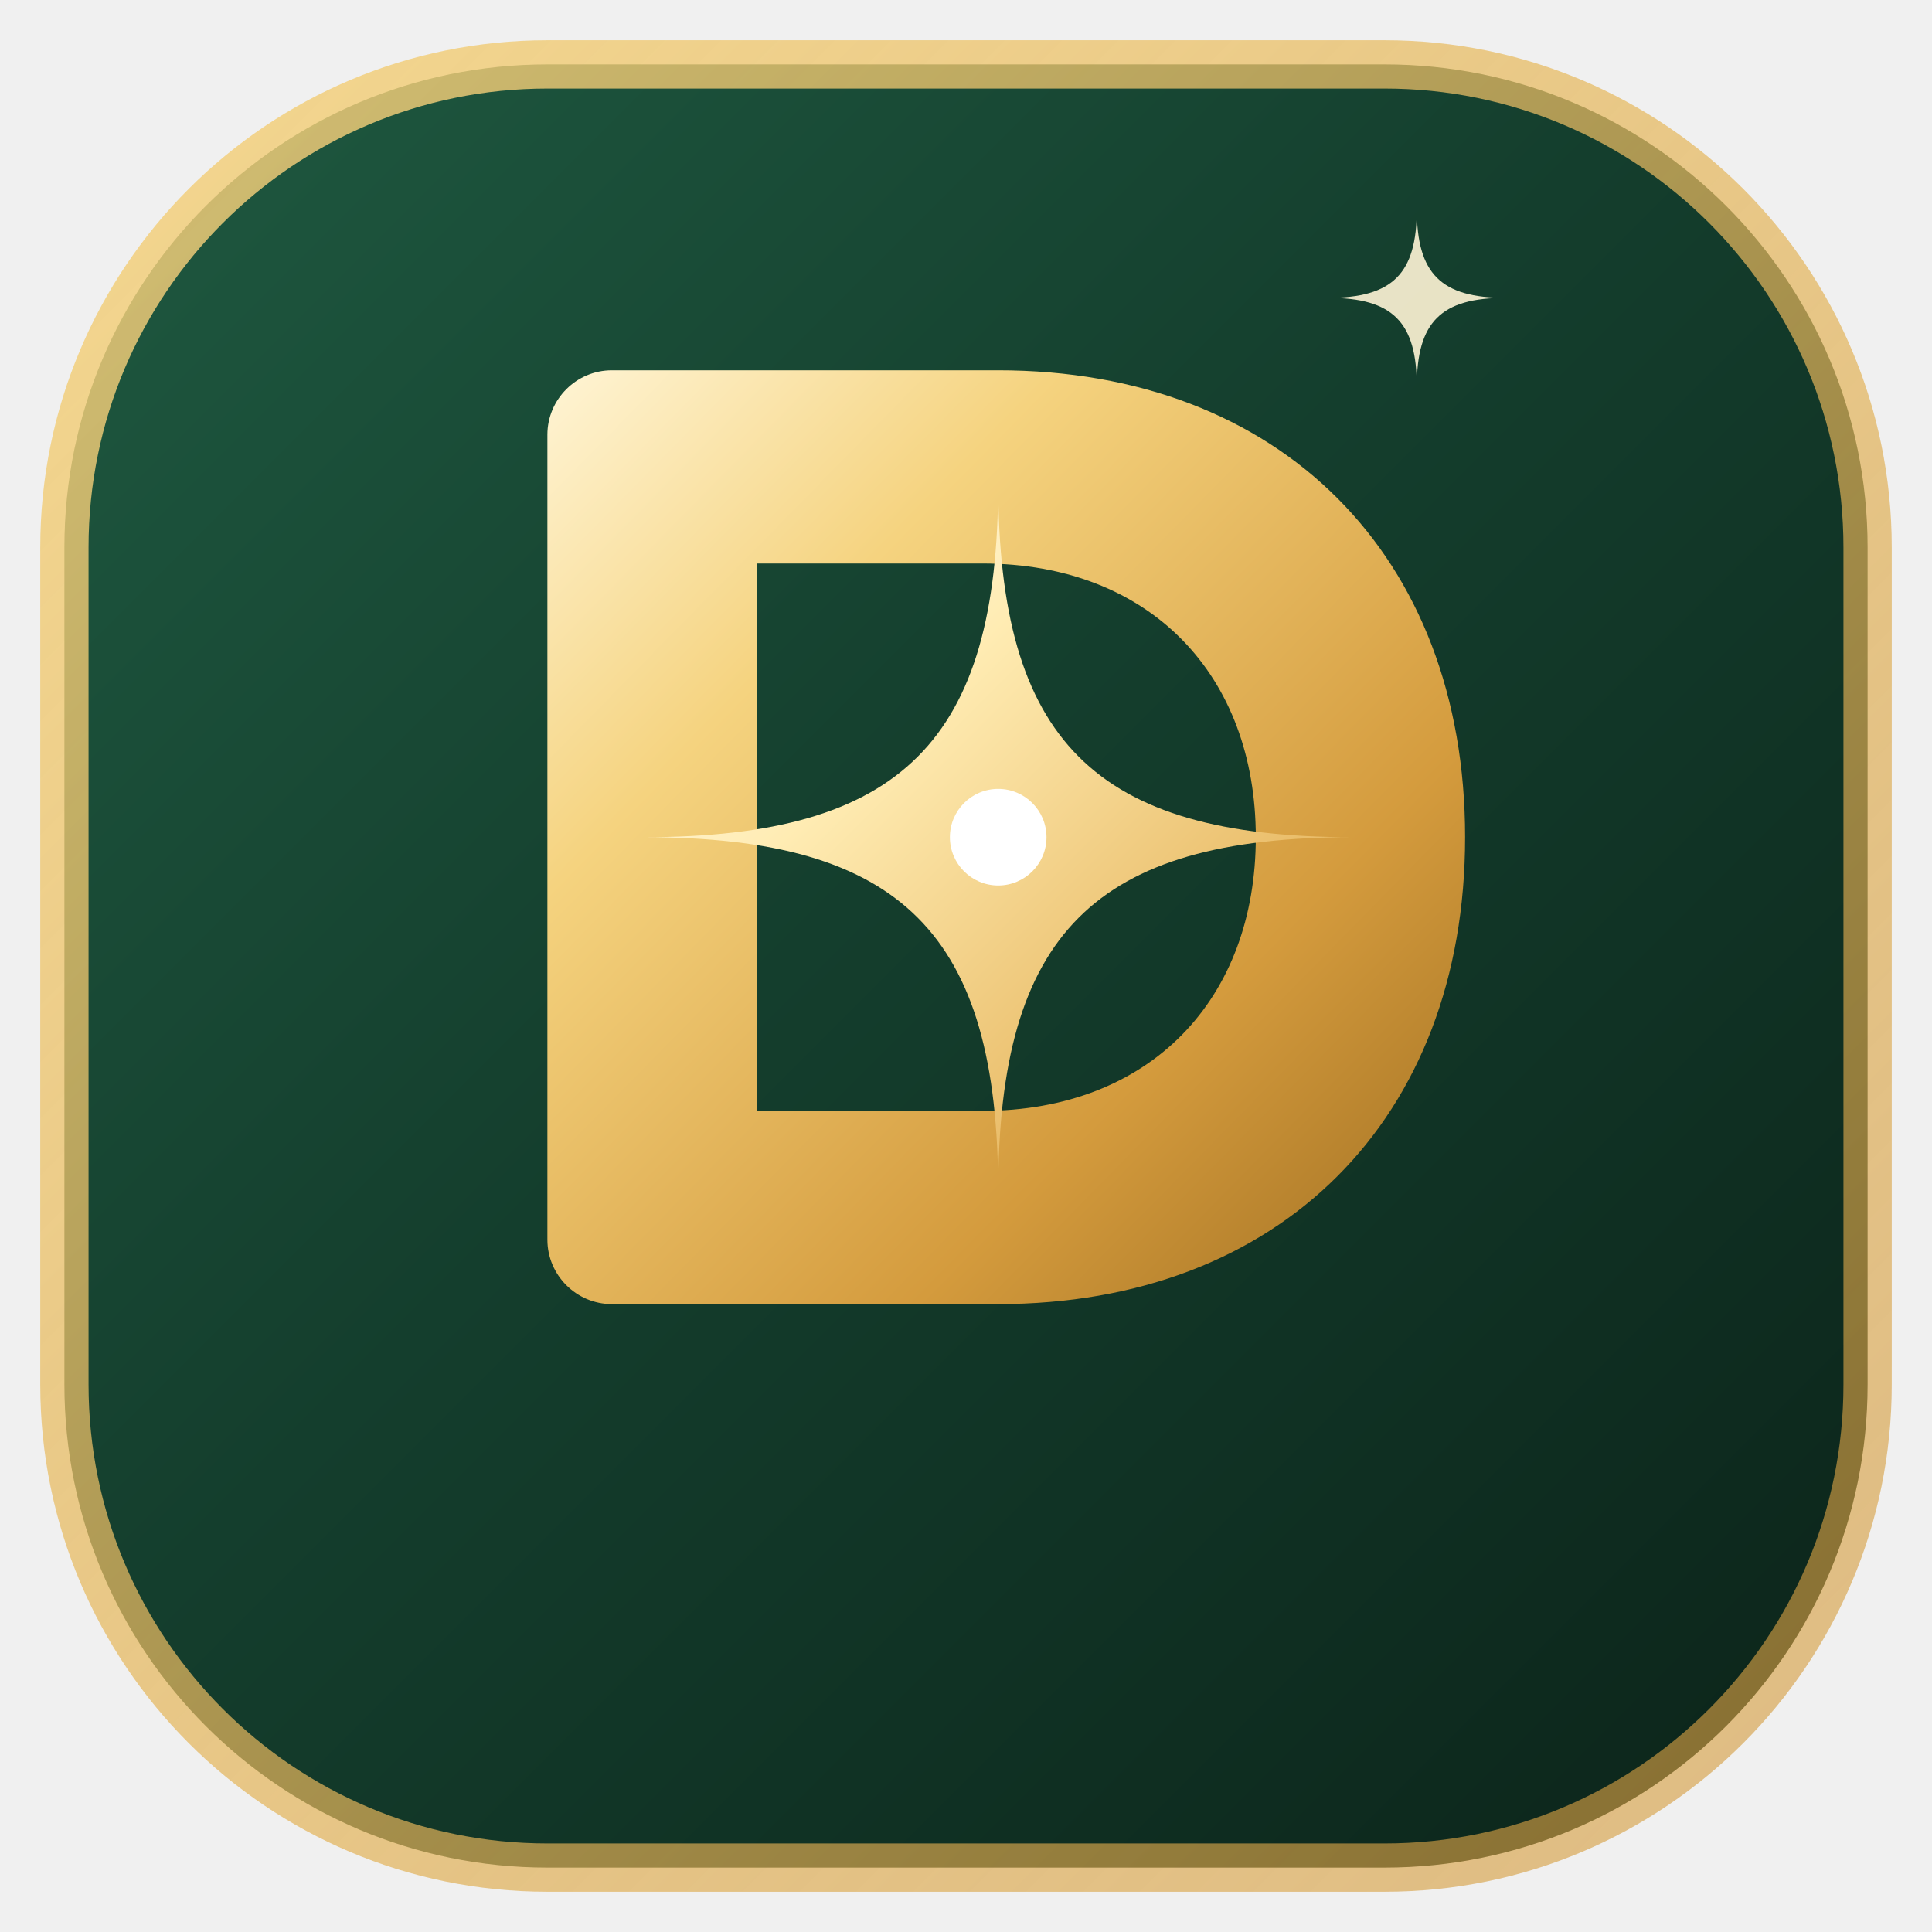
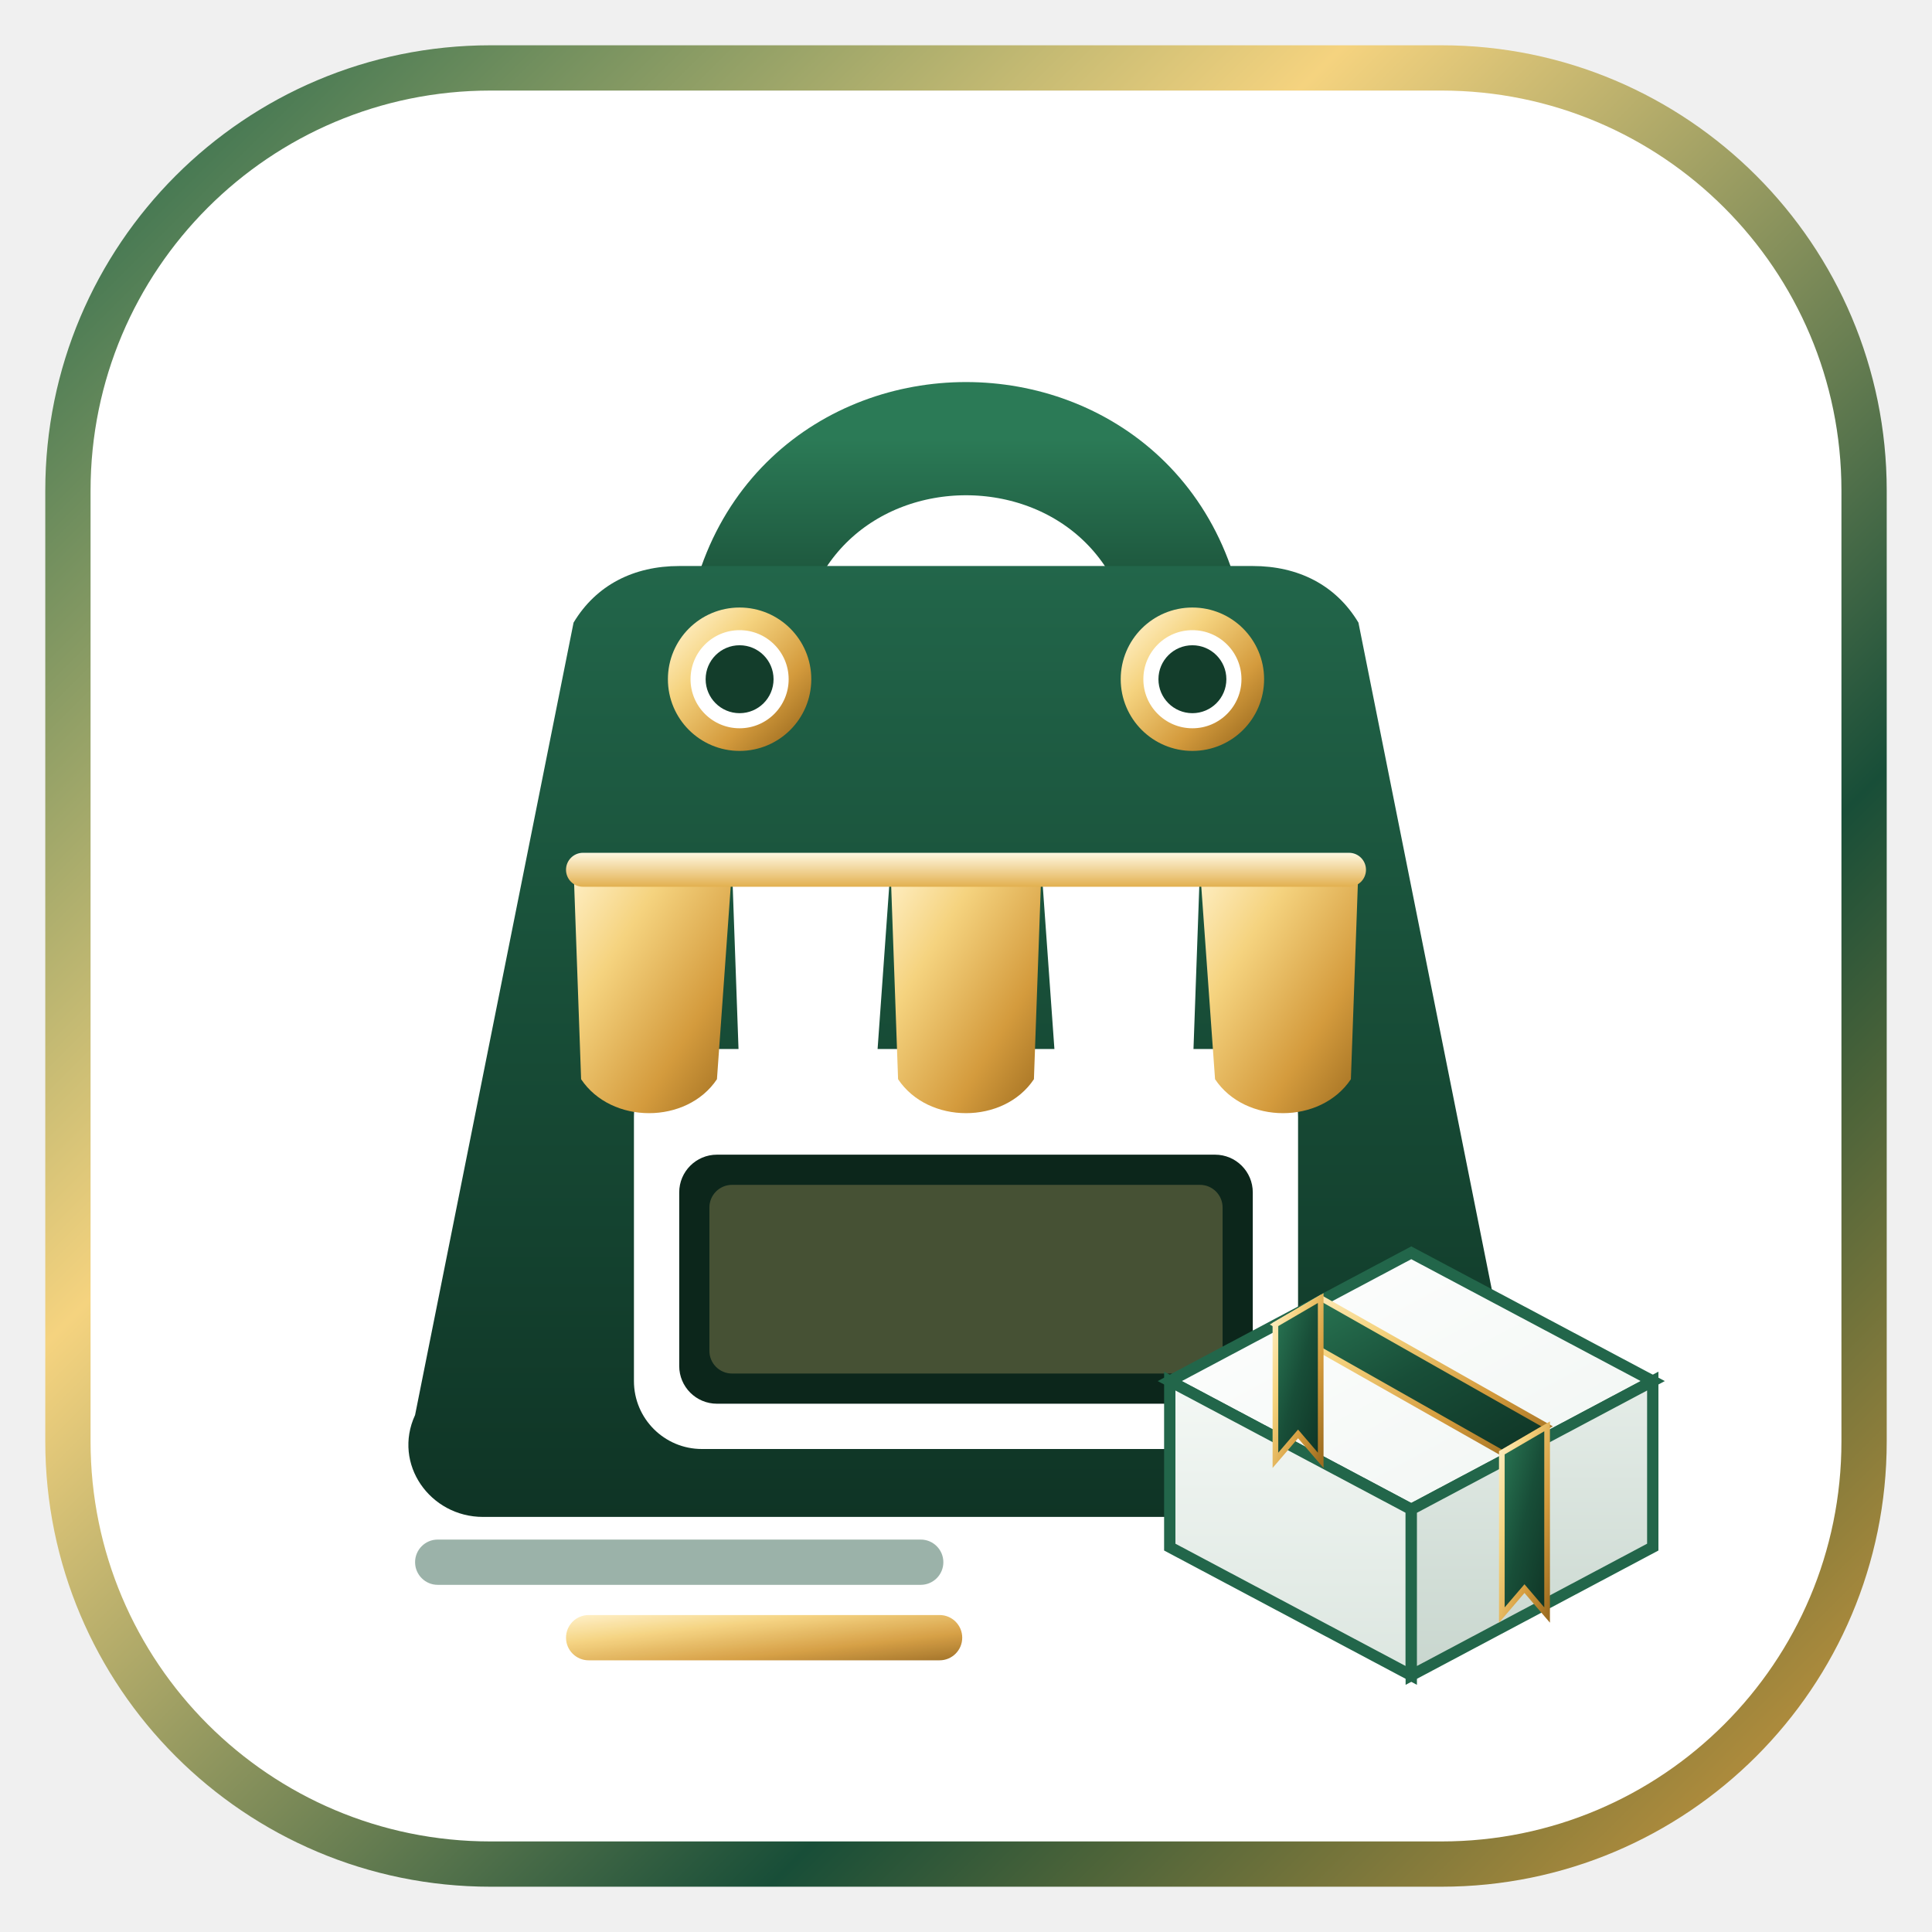
- <svg xmlns="http://www.w3.org/2000/svg" viewBox="0 0 120 120" width="100%" height="100%">
+ <svg xmlns="http://www.w3.org/2000/svg" viewBox="0 0 512 512" width="100%" height="100%">
  <defs>
-     <linearGradient id="bgGrad" x1="0%" y1="0%" x2="100%" y2="100%">
-       <stop offset="0%" stop-color="#1f5a41" />
-       <stop offset="45%" stop-color="#143e2d" />
-       <stop offset="100%" stop-color="#0b2319" />
+     <linearGradient id="emeraldDark" x1="0%" y1="0%" x2="100%" y2="100%">
+       <stop offset="0%" stop-color="#246a4d" />
+       <stop offset="40%" stop-color="#164b36" />
+       <stop offset="100%" stop-color="#0e2f22" />
+     </linearGradient>
+     <linearGradient id="bagGrad" x1="0%" y1="0%" x2="0%" y2="100%">
+       <stop offset="0%" stop-color="#22664a" />
+       <stop offset="45%" stop-color="#184e38" />
+       <stop offset="100%" stop-color="#0f3425" />
+     </linearGradient>
+     <linearGradient id="handleGrad" x1="0%" y1="0%" x2="0%" y2="100%">
+       <stop offset="0%" stop-color="#2b7a56" />
+       <stop offset="100%" stop-color="#133d2b" />
    </linearGradient>
    <linearGradient id="goldGrad" x1="0%" y1="0%" x2="100%" y2="100%">
-       <stop offset="0%" stop-color="#fff5d6" />
-       <stop offset="28%" stop-color="#f5d37f" />
+       <stop offset="0%" stop-color="#fff0c7" />
+       <stop offset="30%" stop-color="#f5d37f" />
      <stop offset="70%" stop-color="#d49b3d" />
      <stop offset="100%" stop-color="#9e6d20" />
    </linearGradient>
-     <linearGradient id="starGrad" x1="0%" y1="0%" x2="100%" y2="100%">
-       <stop offset="0%" stop-color="#ffffff" />
-       <stop offset="35%" stop-color="#ffecb3" />
-       <stop offset="80%" stop-color="#e5b35a" />
-       <stop offset="100%" stop-color="#b8832a" />
+     <linearGradient id="goldLight" x1="0%" y1="0%" x2="0%" y2="100%">
+       <stop offset="0%" stop-color="#fff8e1" />
+       <stop offset="100%" stop-color="#e2b04f" />
    </linearGradient>
    <linearGradient id="borderGrad" x1="0%" y1="0%" x2="100%" y2="100%">
-       <stop offset="0%" stop-color="#f5d37f" stop-opacity="0.85" />
-       <stop offset="100%" stop-color="#d49b3d" stop-opacity="0.6" />
+       <stop offset="0%" stop-color="#22664a" />
+       <stop offset="35%" stop-color="#f5d37f" />
+       <stop offset="70%" stop-color="#184e38" />
+       <stop offset="100%" stop-color="#d49b3d" />
+     </linearGradient>
+     <linearGradient id="boxTop" x1="0%" y1="0%" x2="100%" y2="100%">
+       <stop offset="0%" stop-color="#ffffff" />
+       <stop offset="100%" stop-color="#f0f5f2" />
+     </linearGradient>
+     <linearGradient id="boxLeft" x1="0%" y1="0%" x2="0%" y2="100%">
+       <stop offset="0%" stop-color="#f4f8f5" />
+       <stop offset="100%" stop-color="#dce6e0" />
+     </linearGradient>
+     <linearGradient id="boxRight" x1="0%" y1="0%" x2="0%" y2="100%">
+       <stop offset="0%" stop-color="#e5ede8" />
+       <stop offset="100%" stop-color="#c8d6ce" />
+     </linearGradient>
+     <linearGradient id="tapeGrad" x1="0%" y1="0%" x2="100%" y2="100%">
+       <stop offset="0%" stop-color="#2b7a56" />
+       <stop offset="50%" stop-color="#184e38" />
+       <stop offset="100%" stop-color="#0f3425" />
    </linearGradient>
  </defs>
-   <rect x="4" y="4" width="112" height="112" rx="30" fill="url(#bgGrad)" stroke="url(#borderGrad)" stroke-width="3" />
+   <rect x="18" y="18" width="476" height="476" rx="112" fill="#ffffff" stroke="url(#borderGrad)" stroke-width="12" />
+   <g opacity="0.95">
+     <rect x="110" y="408" width="140" height="12" rx="6" fill="#184e38" opacity="0.45" />
+     <rect x="150" y="428" width="105" height="12" rx="6" fill="url(#goldGrad)" />
+   </g>
+   <path d="M 196 180 C 196 95 316 95 316 180" fill="none" stroke="url(#handleGrad)" stroke-width="30" stroke-linecap="round" />
+   <path d="M 152 165 C 158 155 168 150 180 150 L 332 150 C 344 150 354 155 360 165 L 402 375 C 408 388 398 402 384 402 L 128 402 C 114 402 104 388 110 375 Z" fill="url(#bagGrad)" />
+   <g fill="none" stroke="url(#goldGrad)" stroke-width="6">
+     <circle cx="196" cy="180" r="16" fill="#ffffff" />
+     <circle cx="316" cy="180" r="16" fill="#ffffff" />
+   </g>
+   <circle cx="196" cy="180" r="9" fill="#133d2b" />
+   <circle cx="316" cy="180" r="9" fill="#133d2b" />
+   <rect x="168" y="278" width="176" height="106" rx="18" fill="#ffffff" />
+   <rect x="180" y="306" width="152" height="66" rx="10" fill="#0c261b" />
+   <rect x="188" y="314" width="136" height="50" rx="6" fill="#f5d37f" opacity="0.25" />
  <g>
-     <path d="M34 27 C34 24.8 35.8 23 38 23 L62 23 C79.5 23 91 34.5 91 52 C91 69.5 79.5 81 62 81 L38 81 C35.8 81 34 79.2 34 77 Z M47 35 L47 69 L61 69 C71.5 69 78 62 78 52 C78 42 71.5 35 61 35 Z" fill="url(#goldGrad)" fill-rule="evenodd" />
-     <g transform="translate(62, 52)">
-       <path d="M0 -22 C0 -6 6 0 22 0 C6 0 0 6 0 22 C0 6 -6 0 -22 0 C-6 0 0 -6 0 -22 Z" fill="url(#starGrad)" />
-       <circle cx="0" cy="0" r="3" fill="#ffffff" />
-     </g>
+     <path d="M 152 230 L 194 230 L 190 286 C 182 298 162 298 154 286 Z" fill="url(#goldGrad)" />
+     <path d="M 194 230 L 236 230 L 232 286 C 224 298 204 298 196 286 Z" fill="#ffffff" />
+     <path d="M 236 230 L 276 230 L 274 286 C 266 298 246 298 238 286 Z" fill="url(#goldGrad)" />
+     <path d="M 276 230 L 318 230 L 316 286 C 308 298 288 298 280 286 Z" fill="#ffffff" />
+     <path d="M 318 230 L 360 230 L 358 286 C 350 298 330 298 322 286 Z" fill="url(#goldGrad)" />
+     <rect x="150" y="226" width="212" height="9" rx="4.5" fill="url(#goldLight)" />
  </g>
-   <path d="M88 24 C88 20 89.5 18.5 93.5 18.5 C89.5 18.5 88 17 88 13 C88 17 86.5 18.5 82.5 18.5 C86.5 18.5 88 20 88 24 Z" fill="#fff5d6" opacity="0.9" />
+   <polygon points="310,366 374,332 438,366 374,400" fill="url(#boxTop)" stroke="#22664a" stroke-width="3" />
+   <polygon points="310,366 374,400 374,444 310,410" fill="url(#boxLeft)" stroke="#22664a" stroke-width="3" />
+   <polygon points="374,400 438,366 438,410 374,444" fill="url(#boxRight)" stroke="#22664a" stroke-width="3" />
+   <polygon points="338,351 350,344 410,378 398,385" fill="url(#tapeGrad)" stroke="url(#goldGrad)" stroke-width="1.5" />
+   <polygon points="338,351 350,344 350,387 344,380 338,387" fill="url(#tapeGrad)" stroke="url(#goldGrad)" stroke-width="1.5" />
+   <polygon points="410,378 398,385 398,428 404,421 410,428" fill="url(#tapeGrad)" stroke="url(#goldGrad)" stroke-width="1.5" />
</svg>
